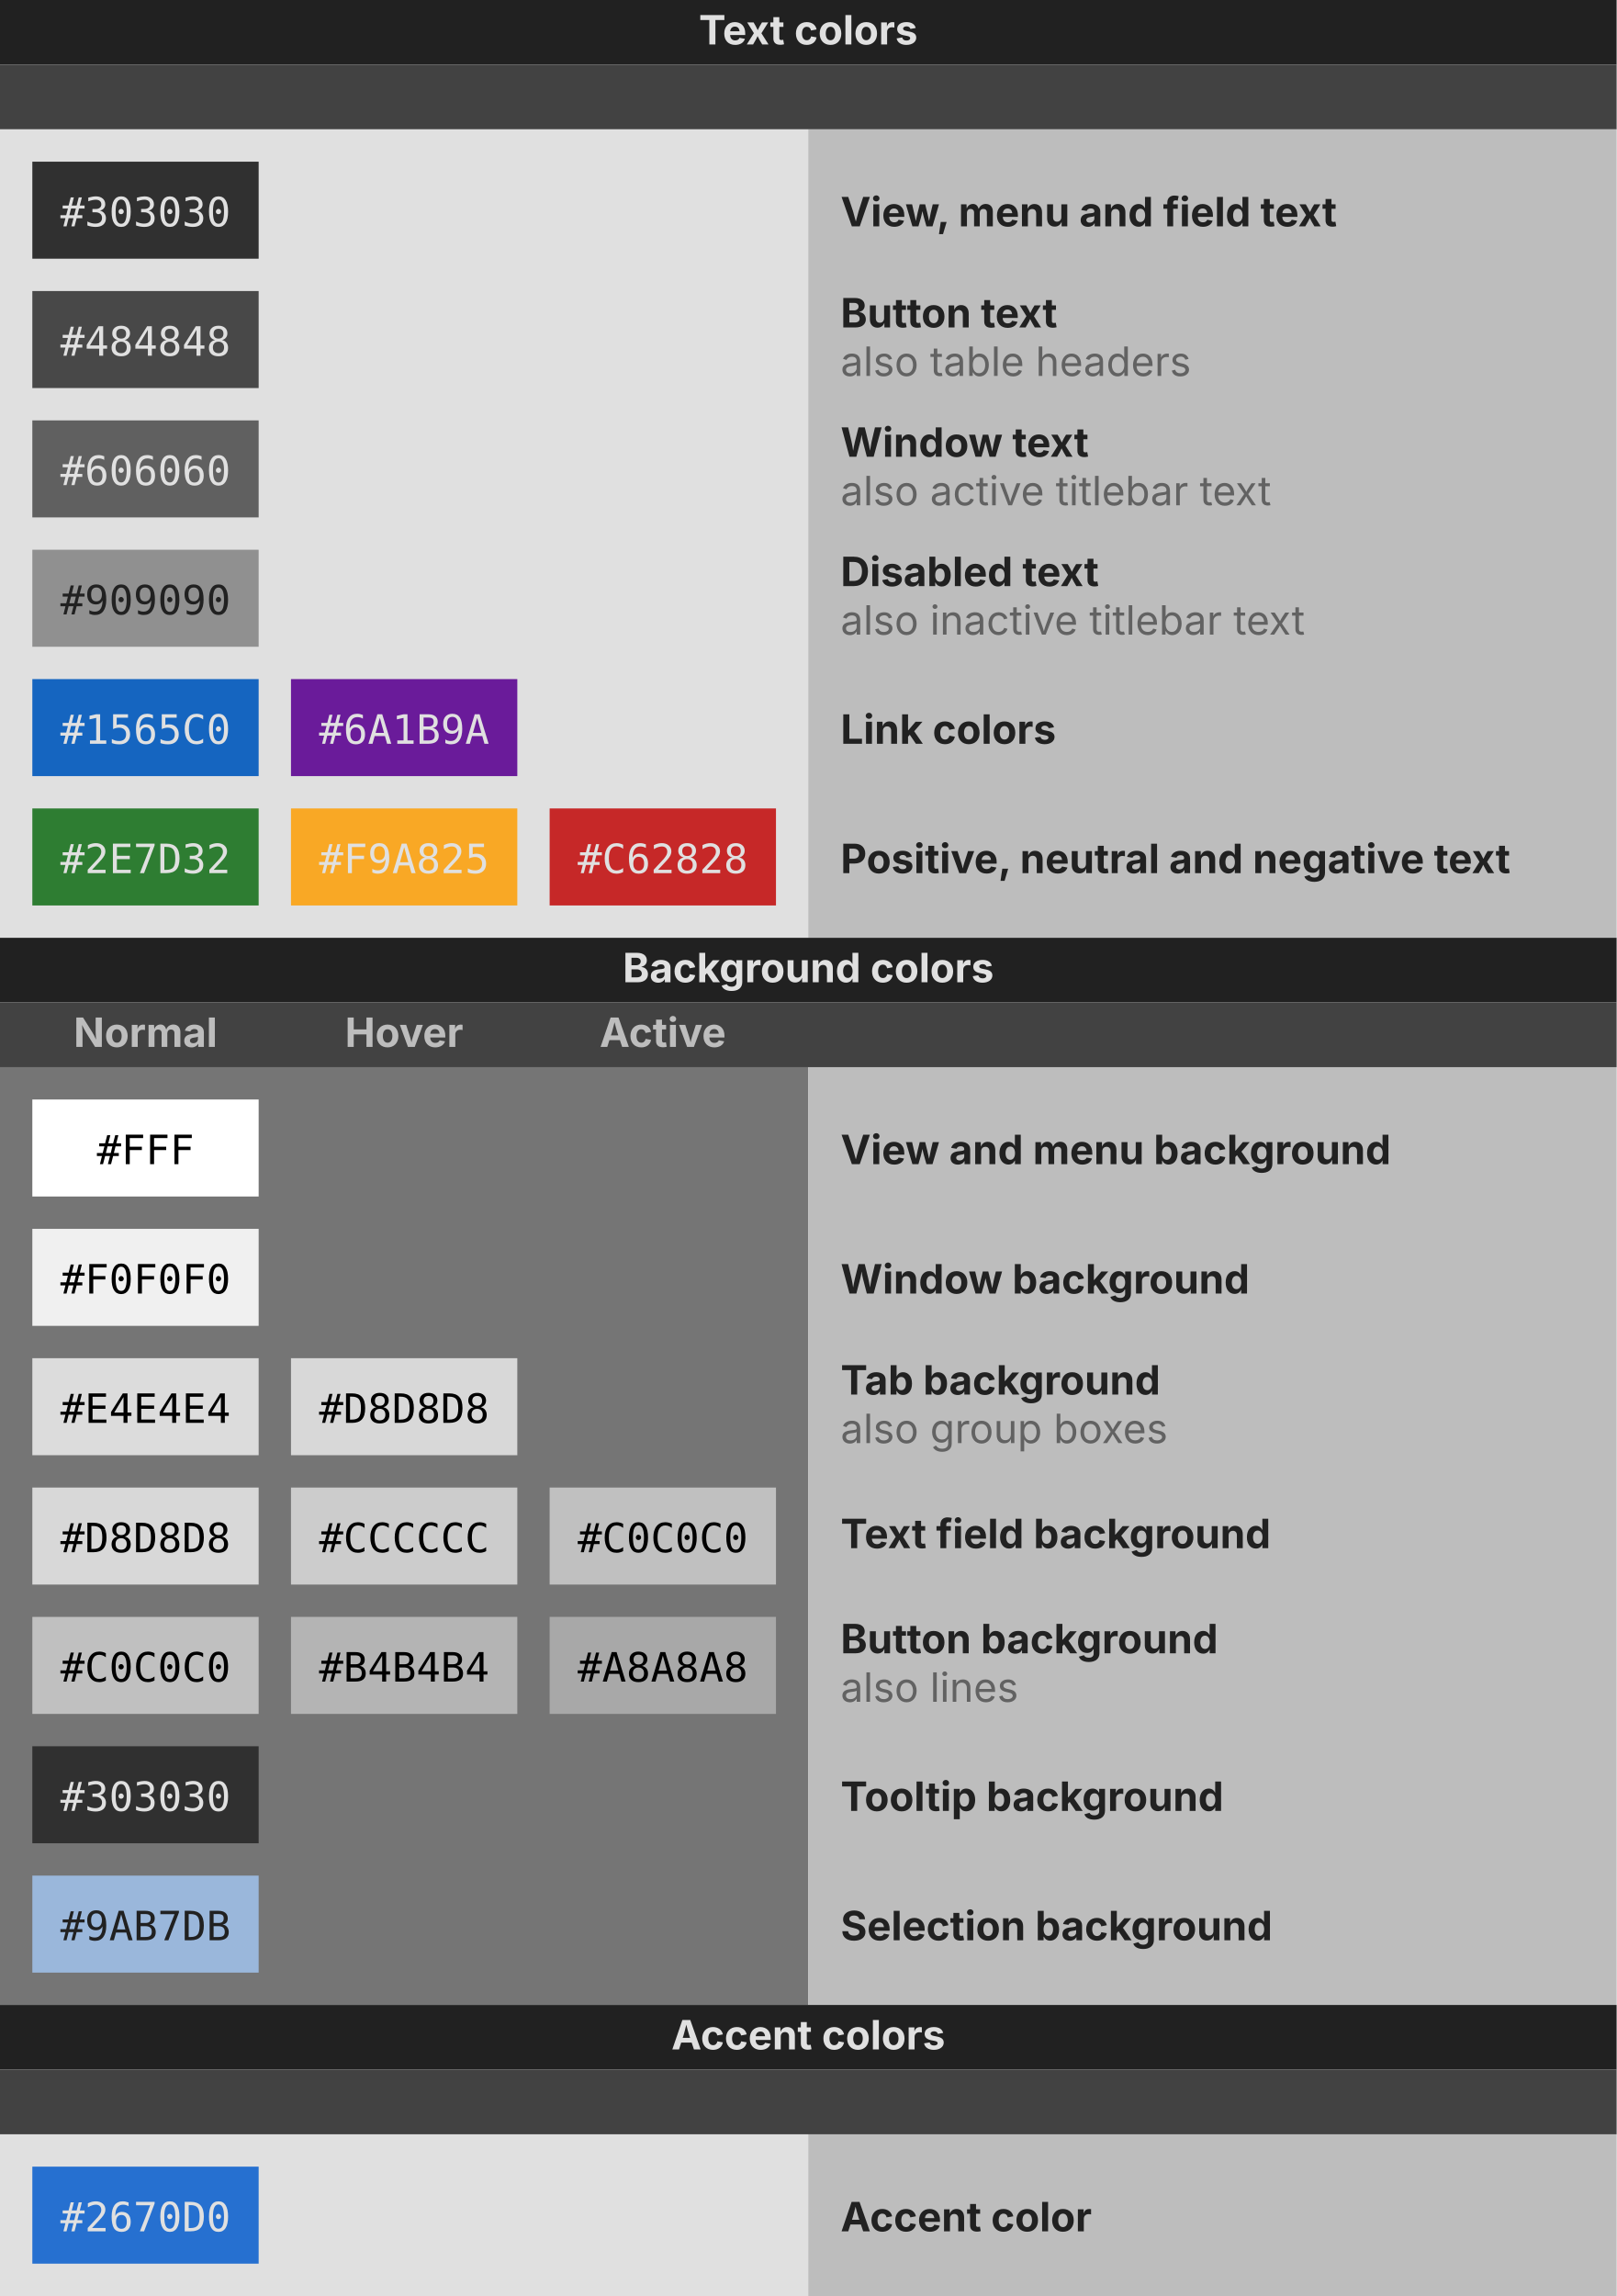
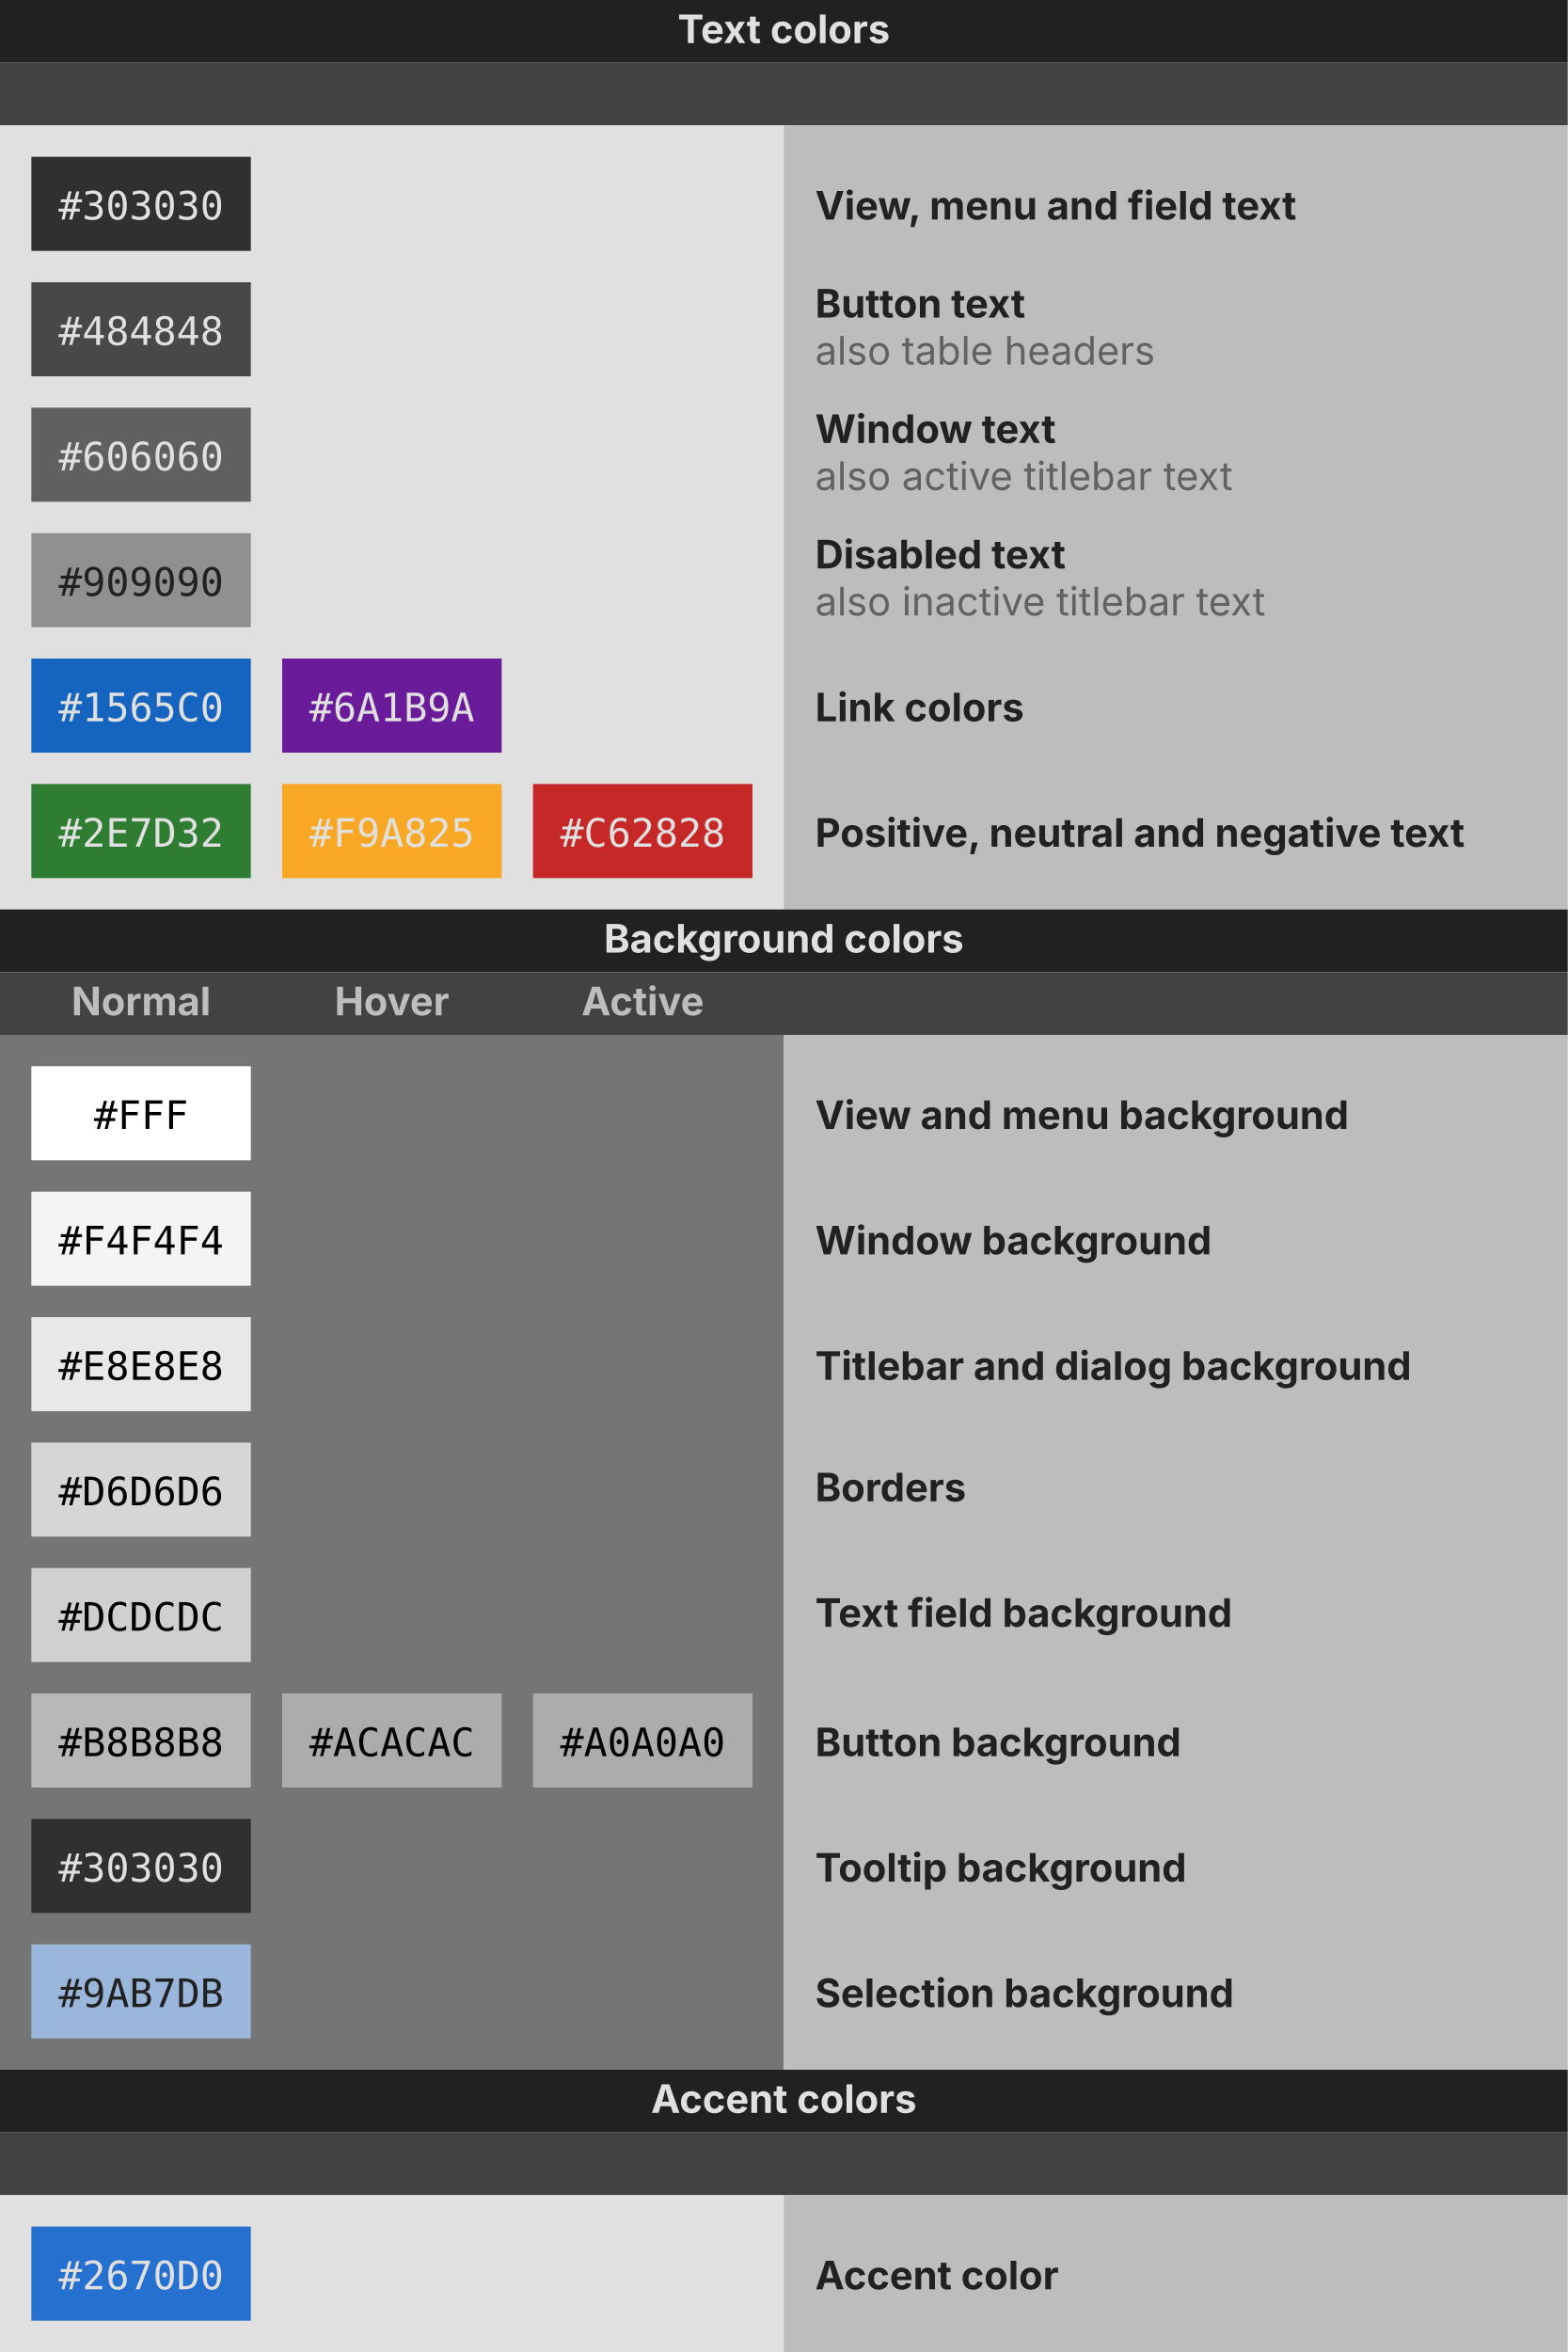
- <svg xmlns="http://www.w3.org/2000/svg" viewBox="0 0 400 568">
+ <svg xmlns="http://www.w3.org/2000/svg" viewBox="0 0 400 600">
  <defs>
    <style type="text/css">
      text               { font-family: Inter, sans-serif; font-size:10px; }
      .color-value       { font-family: DejaVu Sans Mono, mono; text-anchor: middle }
      .color-value.dark  { fill: #212121 }
      .color-value.light { fill: #E0E0E0 }
      .label             { font-weight: bold; text-anchor: start; fill: #212121 }
      .label-subline     { text-anchor: start; fill: #626262 }
    </style>
  </defs>
  <g>
    <rect style="fill:#212121" width="400" height="16" />
    <rect style="fill:#424242" width="400" y="16" height="16" />
    <rect style="fill:#E0E0E0" y="32" width="200" height="200" />
    <rect style="fill:#BDBDBD" x="200" y="32" width="200" height="200" />
    <g style="font-weight:bold;text-anchor:middle">
      <text style="fill:#E0E0E0" x="200" y="11">Text colors</text>
    </g>
    <g transform="translate(4,4)">
      <g transform="translate(0,32)">
        <rect style="fill:#303030" x="4" y="4" width="56" height="24" />
        <text class="color-value light" x="32" y="20">#303030</text>
        <text class="label" x="204" y="20">View, menu and field text</text>
      </g>
      <g transform="translate(0,64)">
        <rect style="fill:#484848" x="4" y="4" width="56" height="24" />
        <text class="color-value light" x="32" y="20">#484848</text>
        <text class="label" x="204" y="13">Button text</text>
        <text class="label-subline" x="204" y="25">also table headers</text>
      </g>
      <g transform="translate(0,96)">
        <rect style="fill:#606060" x="4" y="4" width="56" height="24" />
        <text class="color-value light" x="32" y="20">#606060</text>
        <text class="label" x="204" y="13">Window text</text>
        <text class="label-subline" x="204" y="25">also active titlebar text</text>
      </g>
      <g transform="translate(0,128)">
        <rect style="fill:#909090" x="4" y="4" width="56" height="24" />
        <text class="color-value dark" x="32" y="20">#909090</text>
        <text class="label" x="204" y="13">Disabled text</text>
        <text class="label-subline" x="204" y="25">also inactive titlebar text</text>
      </g>
      <g transform="translate(0,160)">
        <rect style="fill:#1565C0" x="4" y="4" width="56" height="24" />
        <text class="color-value light" x="32" y="20">#1565C0</text>
        <rect style="fill:#6A1B9A" x="68" y="4" width="56" height="24" />
        <text class="color-value light" x="96" y="20">#6A1B9A</text>
        <text class="label" x="204" y="20">Link colors</text>
      </g>
      <g transform="translate(0,192)">
        <rect style="fill:#2E7D32" x="4" y="4" width="56" height="24" />
        <text class="color-value light" x="32" y="20">#2E7D32</text>
        <rect style="fill:#F9A825" x="68" y="4" width="56" height="24" />
        <text class="color-value light" x="96" y="20">#F9A825</text>
        <rect style="fill:#C62828" x="132" y="4" width="56" height="24" />
        <text class="color-value light" x="160" y="20">#C62828</text>
        <text class="label" x="204" y="20">Positive, neutral and negative text</text>
      </g>
    </g>
  </g>
  <g transform="translate(0,232)">
    <rect style="fill:#212121" width="400" height="16" />
    <rect style="fill:#424242" width="400" y="16" height="16" />
-     <rect style="fill:#757575" y="32" width="200" height="232" />
-     <rect style="fill:#BDBDBD" x="200" y="32" width="200" height="232" />
+     <rect style="fill:#757575" y="32" width="200" height="264" />
+     <rect style="fill:#BDBDBD" x="200" y="32" width="200" height="264" />
    <g style="font-weight:bold;text-anchor:middle">
      <text style="fill:#E0E0E0" x="200" y="11">Background colors</text>
      <g style="fill:#BDBDBD" transform="translate(4,16)">
        <text x="32" y="11">Normal</text>
        <text x="96" y="11">Hover</text>
        <text x="160" y="11">Active</text>
      </g>
    </g>
    <g transform="translate(4,4)">
      <g transform="translate(0,32)">
        <rect style="fill:#FFF" x="4" y="4" width="56" height="24" />
        <text class="color-value" x="32" y="20">#FFF</text>
        <text class="label" x="204" y="20">View and menu background</text>
      </g>
      <g transform="translate(0,64)">
-         <rect style="fill:#F0F0F0" x="4" y="4" width="56" height="24" />
-         <text class="color-value" x="32" y="20">#F0F0F0</text>
+         <rect style="fill:#F4F4F4" x="4" y="4" width="56" height="24" />
+         <text class="color-value" x="32" y="20">#F4F4F4</text>
        <text class="label" x="204" y="20">Window background</text>
      </g>
      <g transform="translate(0,96)">
-         <rect style="fill:#DCDCDC" x="4" y="4" width="56" height="24" />
-         <rect style="fill:#D8D8D8" x="68" y="4" width="56" height="24" />
-         <text class="color-value" x="32" y="20">#E4E4E4</text>
-         <text class="color-value" x="96" y="20">#D8D8D8</text>
-         <text class="label" x="204" y="13">Tab background</text>
-         <text class="label-subline" x="204" y="25">also group boxes</text>
+         <rect style="fill:#E8E8E8" x="4" y="4" width="56" height="24" />
+         <text class="color-value" x="32" y="20">#E8E8E8</text>
+         <text class="label" x="204" y="20">Titlebar and dialog background</text>
      </g>
      <g transform="translate(0,128)">
-         <rect style="fill:#D8D8D8" x="4" y="4" width="56" height="24" />
-         <rect style="fill:#CCCCCC" x="68" y="4" width="56" height="24" />
-         <rect style="fill:#C0C0C0" x="132" y="4" width="56" height="24" />
-         <text class="color-value" x="32" y="20">#D8D8D8</text>
-         <text class="color-value" x="96" y="20">#CCCCCC</text>
-         <text class="color-value" x="160" y="20">#C0C0C0</text>
+         <rect style="fill:#D6D6D6" x="4" y="4" width="56" height="24" />
+         <text class="color-value" x="32" y="20">#D6D6D6</text>
+         <text class="label" x="204" y="19">Borders</text>
+       </g>
+       <g transform="translate(0,160)">
+         <rect style="fill:#D0D0D0" x="4" y="4" width="56" height="24" />
+         <text class="color-value" x="32" y="20">#DCDCDC</text>
        <text class="label" x="204" y="19">Text field background</text>
      </g>
-       <g transform="translate(0,160)">
-         <rect style="fill:#C0C0C0" x="4" y="4" width="56" height="24" />
-         <rect style="fill:#B4B4B4" x="68" y="4" width="56" height="24" />
-         <rect style="fill:#A8A8A8" x="132" y="4" width="56" height="24" />
-         <text class="color-value" x="32" y="20">#C0C0C0</text>
-         <text class="color-value" x="96" y="20">#B4B4B4</text>
-         <text class="color-value" x="160" y="20">#A8A8A8</text>
-         <text class="label" x="204" y="13">Button background</text>
-         <text class="label-subline" x="204" y="25">also lines</text>
+       <g transform="translate(0,192)">
+         <rect style="fill:#B8B8B8" x="4" y="4" width="56" height="24" />
+         <rect style="fill:#ACACAC" x="68" y="4" width="56" height="24" />
+         <rect style="fill:#ACACAC" x="132" y="4" width="56" height="24" />
+         <text class="color-value" x="32" y="20">#B8B8B8</text>
+         <text class="color-value" x="96" y="20">#ACACAC</text>
+         <text class="color-value" x="160" y="20">#A0A0A0</text>
+         <text class="label" x="204" y="20">Button background</text>
      </g>
-       <g transform="translate(0,192)">
+       <g transform="translate(0,224)">
        <rect style="fill:#303030" x="4" y="4" width="56" height="24" />
        <text class="color-value light" x="32" y="20">#303030</text>
        <text class="label" x="204" y="20">Tooltip background</text>
      </g>
-       <g transform="translate(0,224)">
+       <g transform="translate(0,256)">
        <rect style="fill:#9AB7DB" x="4" y="4" width="56" height="24" />
        <text class="color-value dark" x="32" y="20">#9AB7DB</text>
        <text class="label" x="204" y="20">Selection background</text>
      </g>
    </g>
  </g>
-   <g transform="translate(0,496)">
+   <g transform="translate(0,528)">
    <rect style="fill:#212121" width="400" height="16" />
    <rect style="fill:#424242" width="400" y="16" height="16" />
    <rect style="fill:#E0E0E0" y="32" width="200" height="40" />
    <rect style="fill:#BDBDBD" x="200" y="32" width="200" height="40" />
    <g style="font-weight:bold;text-anchor:middle">
      <text style="fill:#E0E0E0" x="200" y="11">Accent colors</text>
    </g>
    <g transform="translate(4,4)">
      <g transform="translate(0,32)">
        <rect style="fill:#2670D0" x="4" y="4" width="56" height="24" />
        <text class="color-value light" x="32" y="20">#2670D0</text>
        <text class="label" x="204" y="20">Accent color</text>
      </g>
    </g>
  </g>
</svg>
